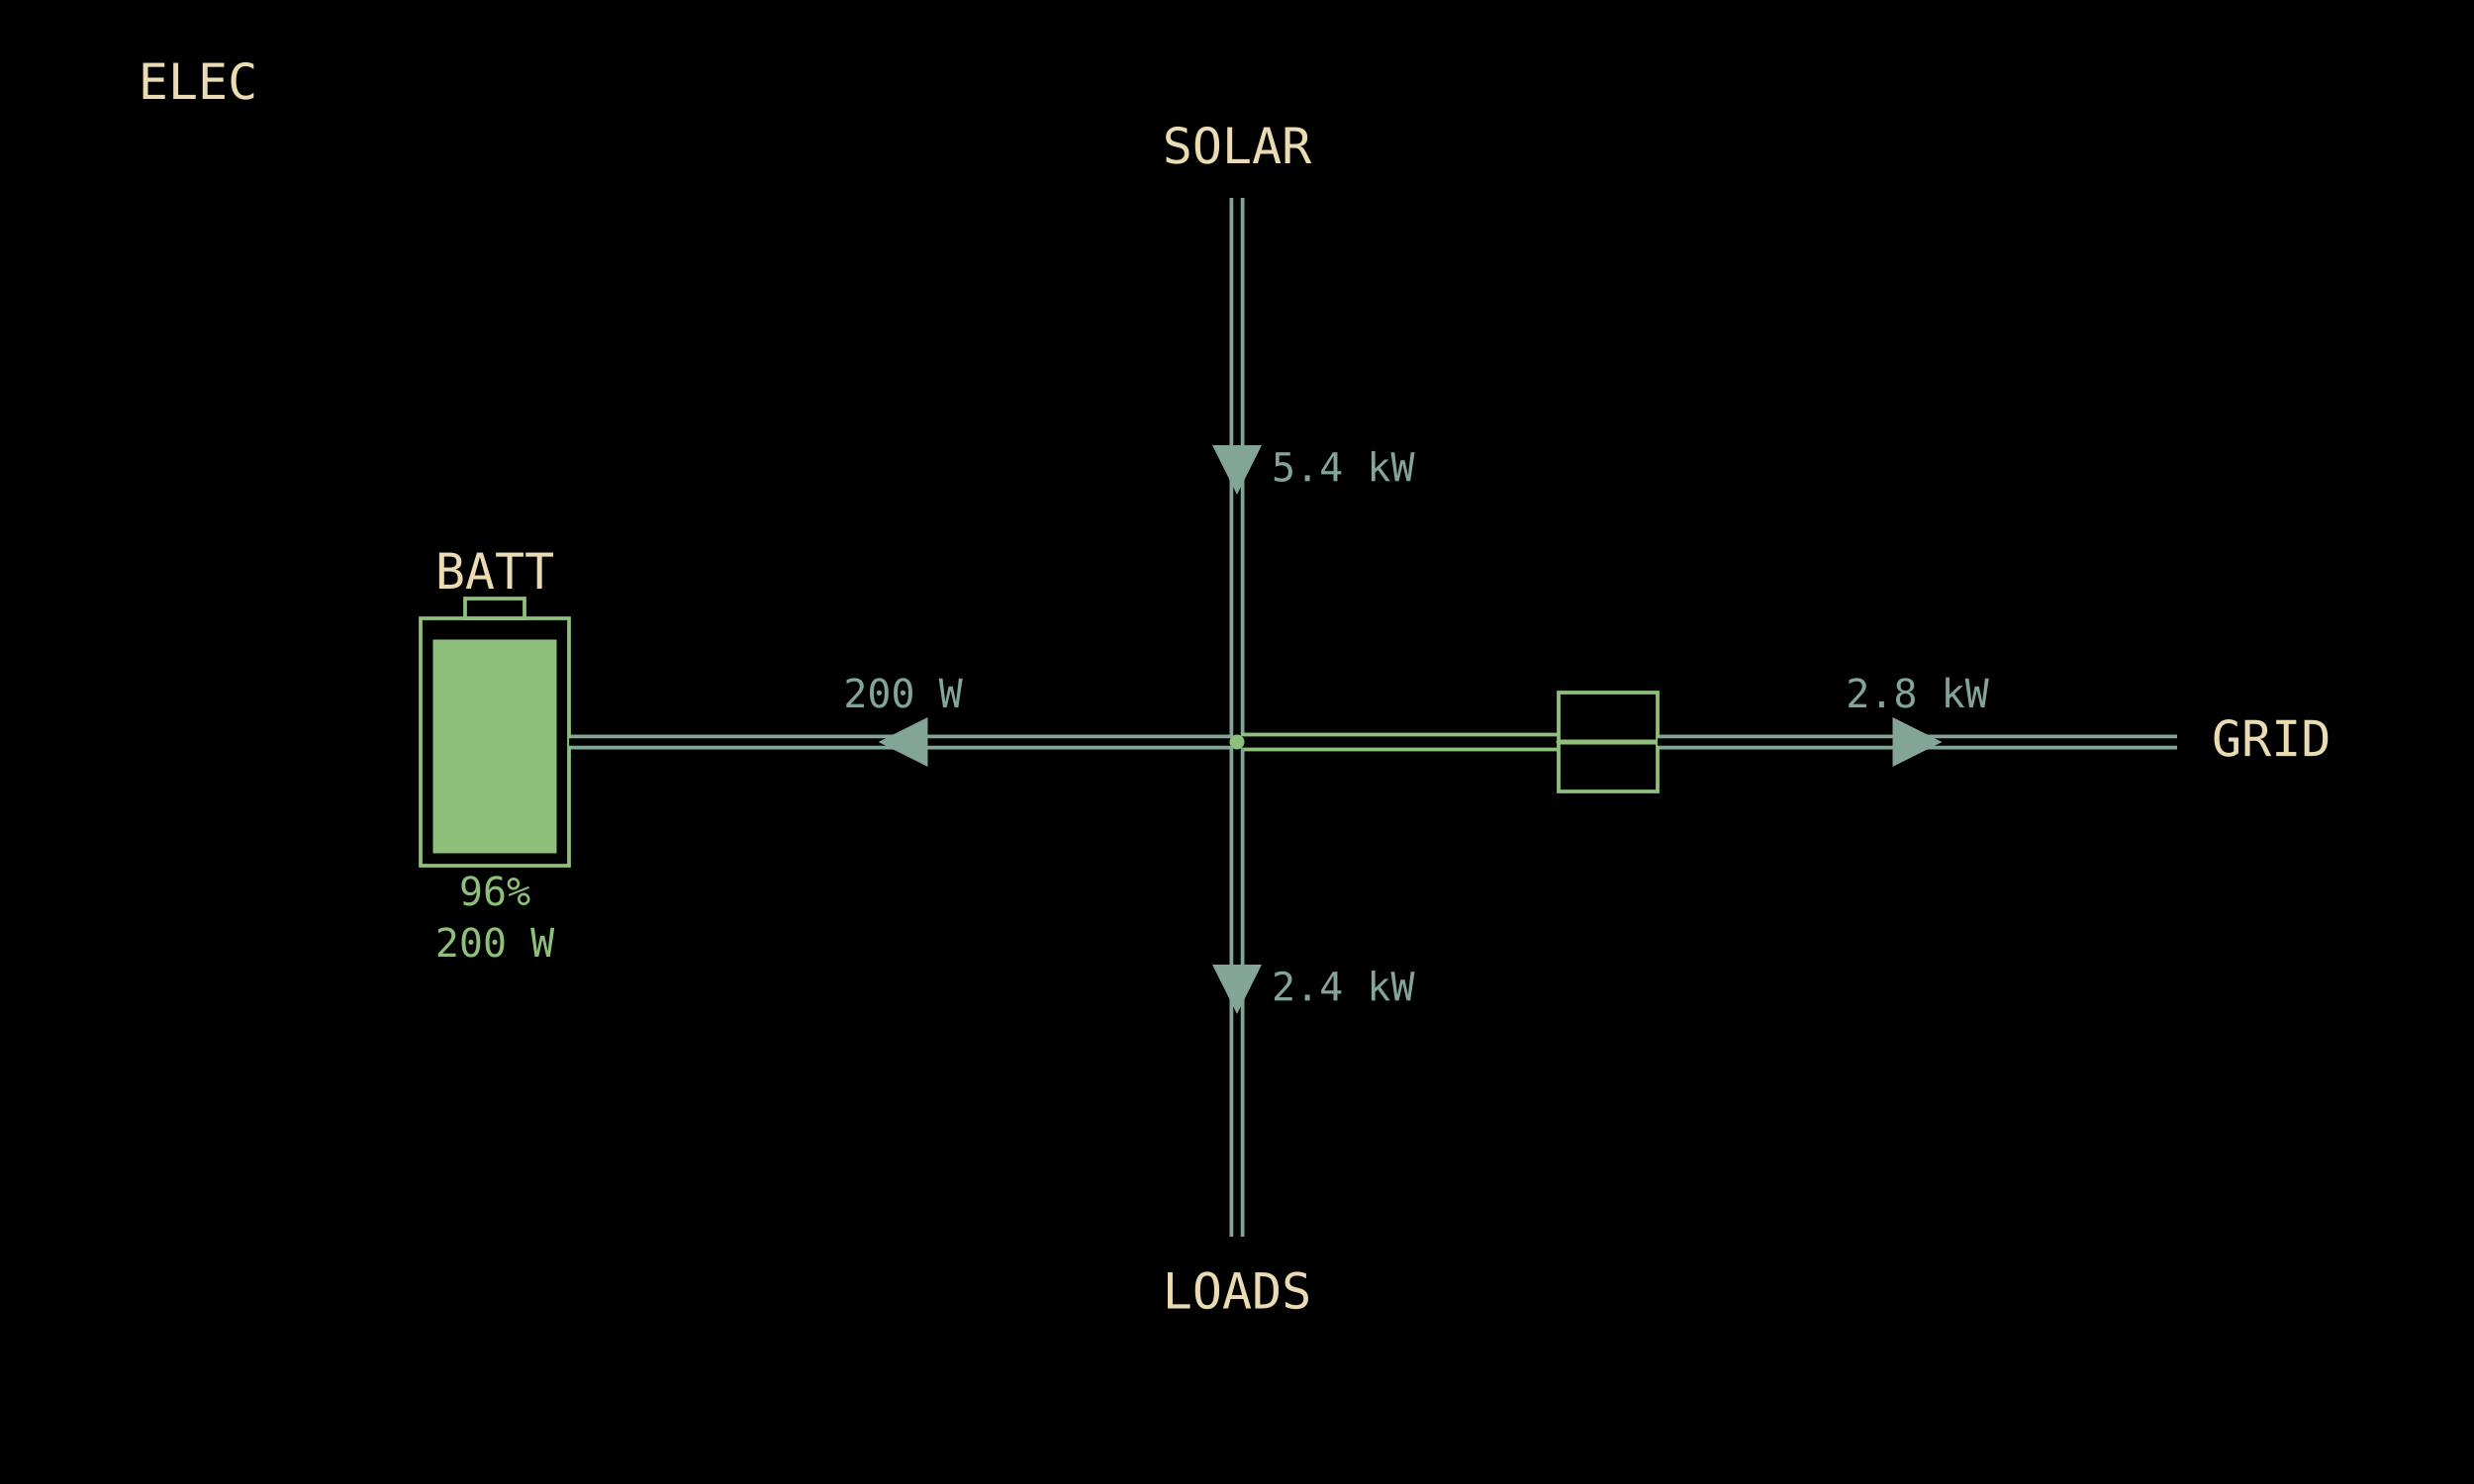
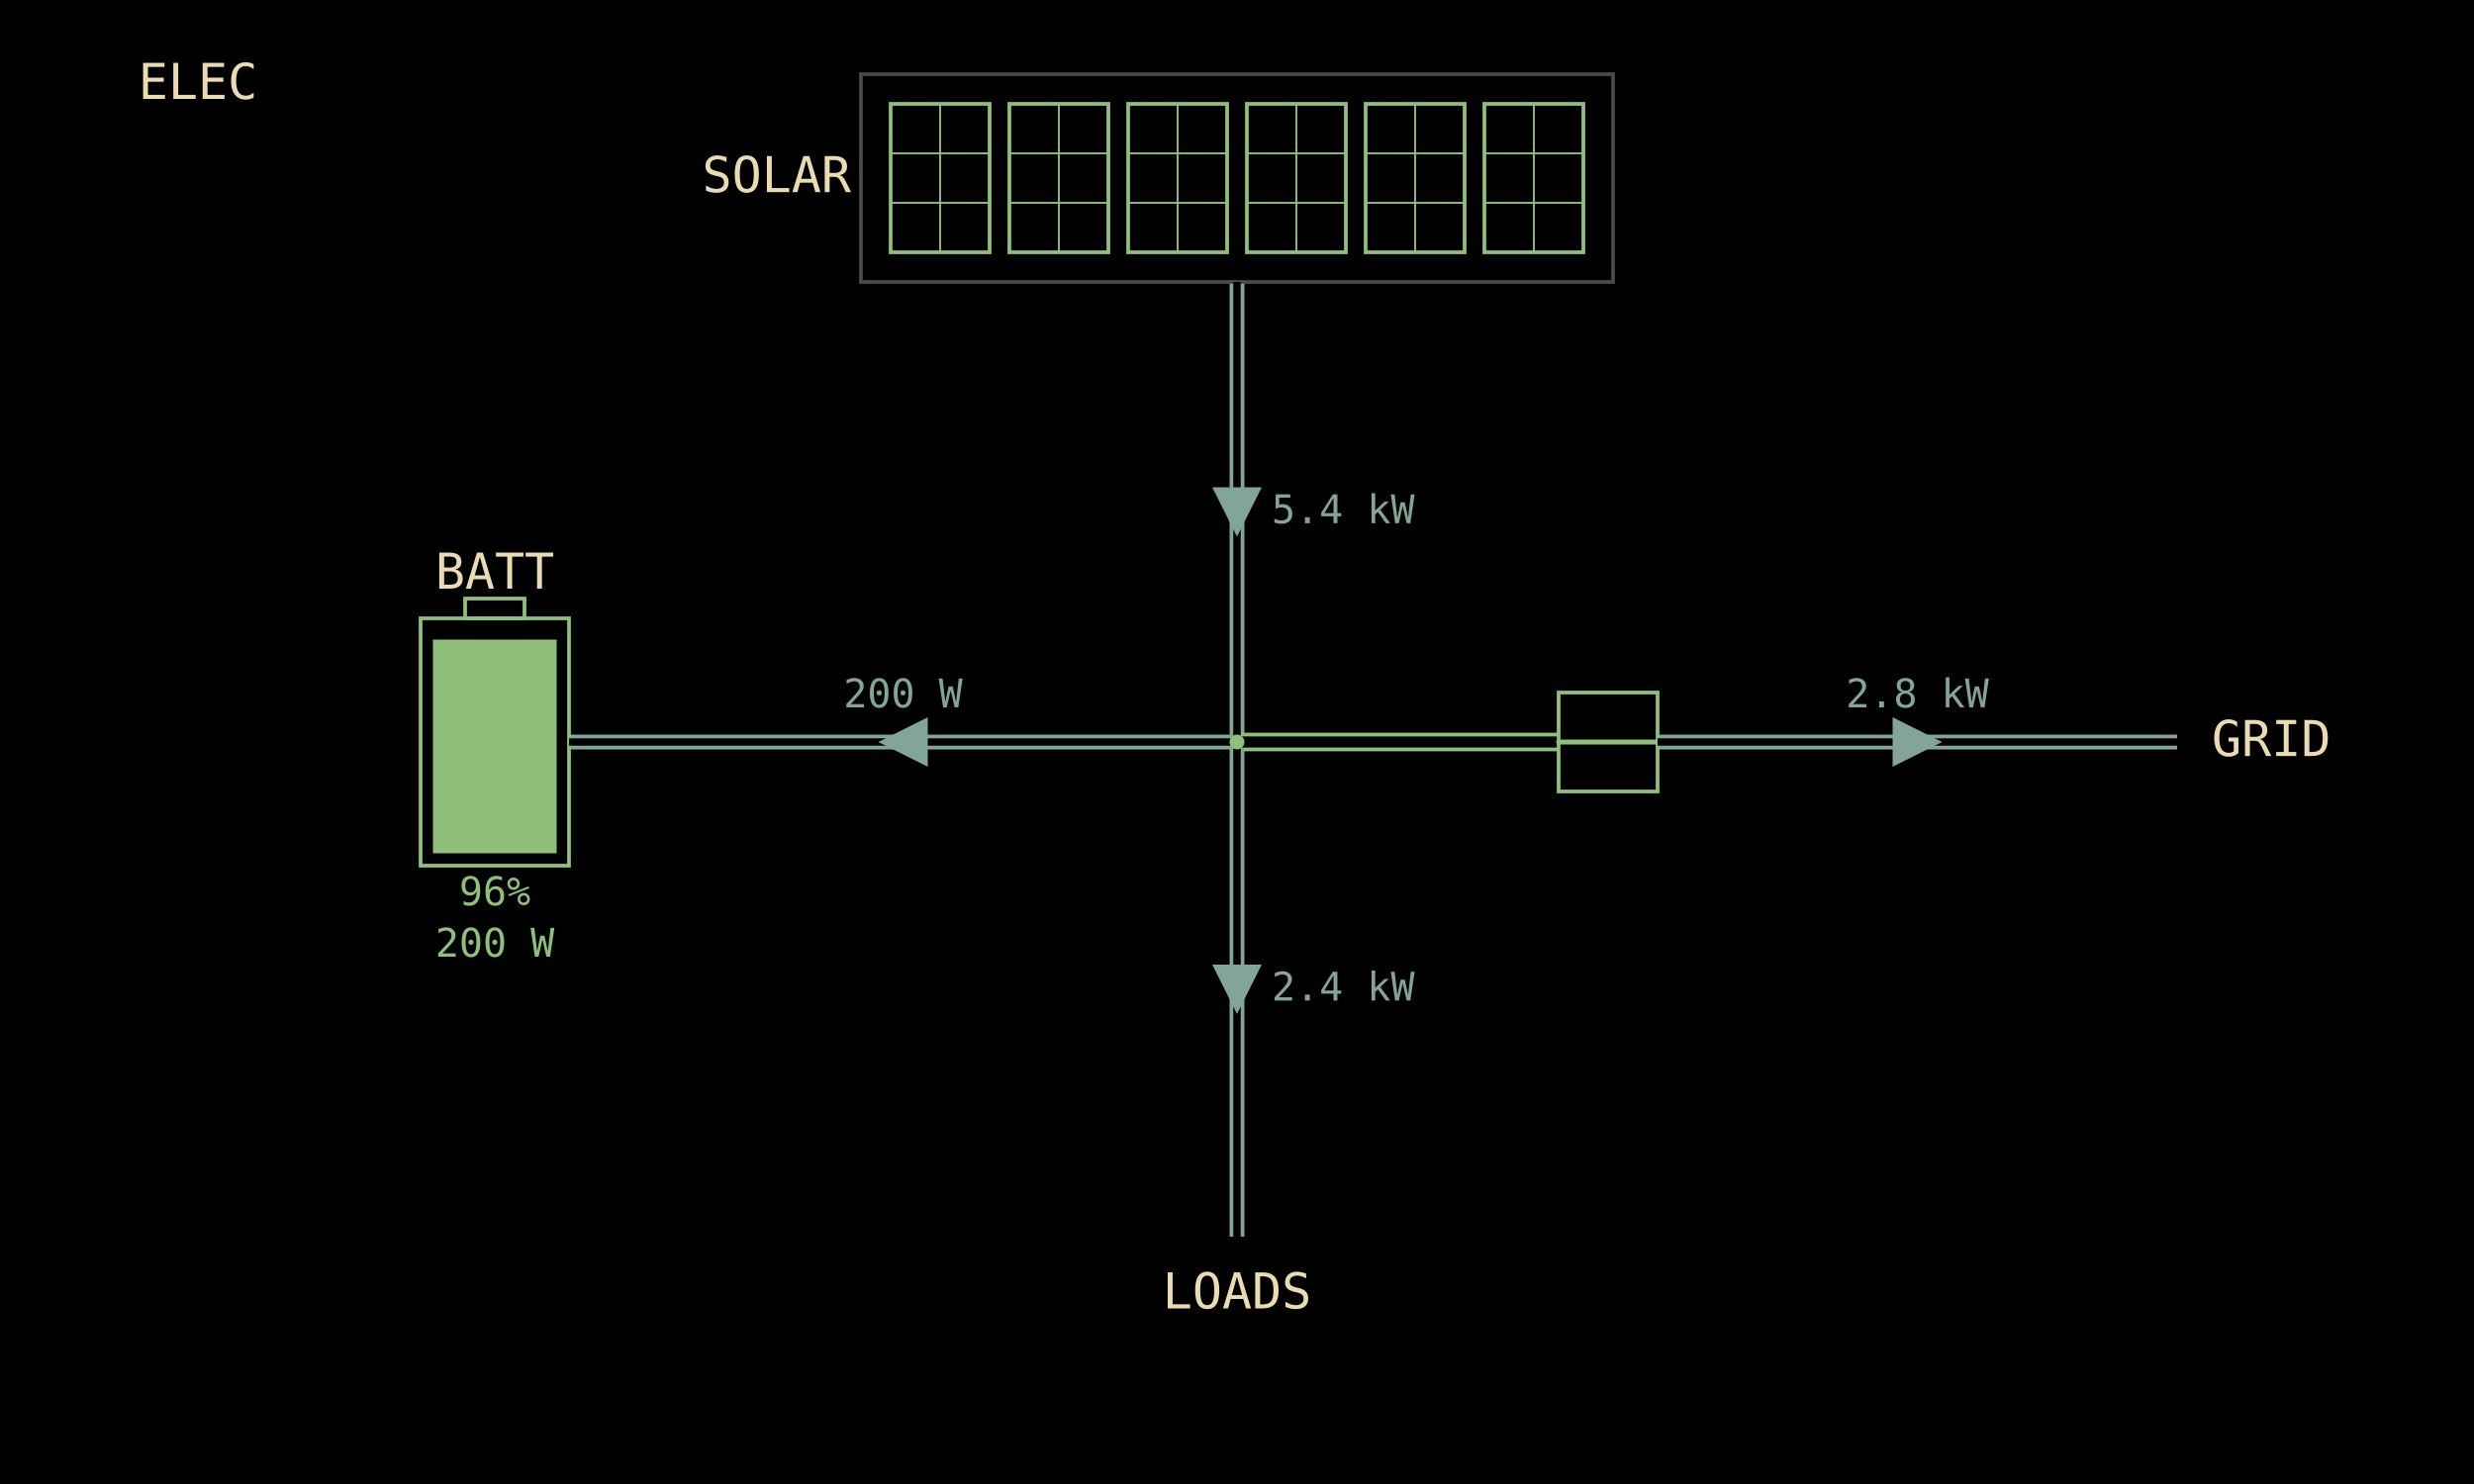
<svg xmlns="http://www.w3.org/2000/svg" viewBox="0 0 1000 600" width="1280" height="768" data-page="electrical" data-theme="mirror">
  <rect x="0" y="0" width="1000" height="600" fill="#000000" />
  <g id="casings">
    <g data-for="solar">
-       <polyline points="500,80 500,300" fill="none" stroke="#83a598" stroke-width="6" stroke-linejoin="round" />
+       <polyline points="500,114 500,300" fill="none" stroke="#83a598" stroke-width="6" stroke-linejoin="round" />
    </g>
    <g data-for="battery_feed">
      <polyline points="500,300 230,300" fill="none" stroke="#83a598" stroke-width="6" stroke-linejoin="round" />
    </g>
    <g data-for="bus_tie">
      <polyline points="500,300 630,300" fill="none" stroke="#8ec07c" stroke-width="7.5" stroke-linejoin="round" />
    </g>
    <g data-for="grid">
      <polyline points="880,300 670,300" fill="none" stroke="#83a598" stroke-width="6" stroke-linejoin="round" />
    </g>
    <g data-for="loads">
      <polyline points="500,300 500,500" fill="none" stroke="#83a598" stroke-width="6" stroke-linejoin="round" />
    </g>
  </g>
  <g id="title">
    <text x="80" y="40" text-anchor="middle" font-family="DejaVu Sans Mono, monospace" font-size="20" fill="#ebdbb2">ELEC</text>
  </g>
+   <g id="array">
+     <rect x="348" y="30" width="304" height="84" fill="none" stroke="#504945" stroke-width="1.5" />
+     <g id="array.p1">
+       <rect x="360" y="42" width="40" height="60" fill="none" stroke="#8ec07c" stroke-width="1.5" />
+       <line x1="360" y1="62" x2="400" y2="62" stroke="#8ec07c" stroke-width="0.75" />
+       <line x1="360" y1="82" x2="400" y2="82" stroke="#8ec07c" stroke-width="0.75" />
+       <line x1="380" y1="42" x2="380" y2="102" stroke="#8ec07c" stroke-width="0.75" />
+     </g>
+     <g id="array.p2">
+       <rect x="408" y="42" width="40" height="60" fill="none" stroke="#8ec07c" stroke-width="1.5" />
+       <line x1="408" y1="62" x2="448" y2="62" stroke="#8ec07c" stroke-width="0.75" />
+       <line x1="408" y1="82" x2="448" y2="82" stroke="#8ec07c" stroke-width="0.75" />
+       <line x1="428" y1="42" x2="428" y2="102" stroke="#8ec07c" stroke-width="0.75" />
+     </g>
+     <g id="array.p3">
+       <rect x="456" y="42" width="40" height="60" fill="none" stroke="#8ec07c" stroke-width="1.5" />
+       <line x1="456" y1="62" x2="496" y2="62" stroke="#8ec07c" stroke-width="0.75" />
+       <line x1="456" y1="82" x2="496" y2="82" stroke="#8ec07c" stroke-width="0.75" />
+       <line x1="476" y1="42" x2="476" y2="102" stroke="#8ec07c" stroke-width="0.75" />
+     </g>
+     <g id="array.p4">
+       <rect x="504" y="42" width="40" height="60" fill="none" stroke="#8ec07c" stroke-width="1.5" />
+       <line x1="504" y1="62" x2="544" y2="62" stroke="#8ec07c" stroke-width="0.75" />
+       <line x1="504" y1="82" x2="544" y2="82" stroke="#8ec07c" stroke-width="0.75" />
+       <line x1="524" y1="42" x2="524" y2="102" stroke="#8ec07c" stroke-width="0.75" />
+     </g>
+     <g id="array.p5">
+       <rect x="552" y="42" width="40" height="60" fill="none" stroke="#8ec07c" stroke-width="1.5" />
+       <line x1="552" y1="62" x2="592" y2="62" stroke="#8ec07c" stroke-width="0.75" />
+       <line x1="552" y1="82" x2="592" y2="82" stroke="#8ec07c" stroke-width="0.75" />
+       <line x1="572" y1="42" x2="572" y2="102" stroke="#8ec07c" stroke-width="0.75" />
+     </g>
+     <g id="array.p6">
+       <rect x="600" y="42" width="40" height="60" fill="none" stroke="#8ec07c" stroke-width="1.5" />
+       <line x1="600" y1="62" x2="640" y2="62" stroke="#8ec07c" stroke-width="0.75" />
+       <line x1="600" y1="82" x2="640" y2="82" stroke="#8ec07c" stroke-width="0.75" />
+       <line x1="620" y1="42" x2="620" y2="102" stroke="#8ec07c" stroke-width="0.75" />
+     </g>
+     <text x="344" y="72" text-anchor="end" dominant-baseline="middle" font-family="DejaVu Sans Mono, monospace" font-size="20" fill="#ebdbb2">SOLAR</text>
+   </g>
  <g id="solar">
-     <polyline points="500,80 500,300" fill="none" stroke="#000000" stroke-width="3" stroke-linejoin="round" />
-     <polygon points="500,200 490,180 510,180" fill="#83a598" />
-     <text x="500" y="66" text-anchor="middle" font-family="DejaVu Sans Mono, monospace" font-size="20" fill="#ebdbb2">SOLAR</text>
-     <text x="514" y="190" text-anchor="start" dominant-baseline="middle" font-family="DejaVu Sans Mono, monospace" font-size="16" fill="#83a598">5.4 kW</text>
+     <polyline points="500,114 500,300" fill="none" stroke="#000000" stroke-width="3" stroke-linejoin="round" />
+     <polygon points="500,217 490,197 510,197" fill="#83a598" />
+     <text x="514" y="207" text-anchor="start" dominant-baseline="middle" font-family="DejaVu Sans Mono, monospace" font-size="16" fill="#83a598">5.4 kW</text>
  </g>
  <g id="battery">
    <rect x="170" y="250" width="60" height="100" fill="none" stroke="#8ec07c" stroke-width="1.5" />
    <rect x="188" y="242" width="24" height="8" fill="none" stroke="#8ec07c" stroke-width="1.5" />
    <rect x="175" y="258.6" width="50" height="86.4" fill="#8ec07c" />
    <text x="200" y="238" text-anchor="middle" font-family="DejaVu Sans Mono, monospace" font-size="20" fill="#ebdbb2">BATT</text>
    <text x="200" y="366" text-anchor="middle" font-family="DejaVu Sans Mono, monospace" font-size="16" fill="#8ec07c">96%</text>
    <text x="200" y="386.8" text-anchor="middle" font-family="DejaVu Sans Mono, monospace" font-size="16" fill="#8ec07c">200 W</text>
  </g>
  <g id="battery_feed">
    <polyline points="500,300 230,300" fill="none" stroke="#000000" stroke-width="3" stroke-linejoin="round" />
    <polygon points="355,300 375,290 375,310" fill="#83a598" />
    <text x="365" y="286" text-anchor="middle" font-family="DejaVu Sans Mono, monospace" font-size="16" fill="#83a598">200 W</text>
  </g>
  <g id="bus_tie">
    <polyline points="500,300 630,300" fill="none" stroke="#000000" stroke-width="4.5" stroke-linejoin="round" />
  </g>
  <g id="main_breaker">
    <g>
      <rect x="630" y="280" width="40" height="40" fill="none" stroke="#8ec07c" stroke-width="1.5" />
      <line x1="630" y1="300" x2="670" y2="300" stroke="#8ec07c" stroke-width="2" stroke-linecap="round" />
    </g>
  </g>
  <g id="grid">
    <polyline points="880,300 670,300" fill="none" stroke="#000000" stroke-width="3" stroke-linejoin="round" />
    <polygon points="785,300 765,310 765,290" fill="#83a598" />
    <text x="894" y="300" text-anchor="start" dominant-baseline="middle" font-family="DejaVu Sans Mono, monospace" font-size="20" fill="#ebdbb2">GRID</text>
    <text x="775" y="286" text-anchor="middle" font-family="DejaVu Sans Mono, monospace" font-size="16" fill="#83a598">2.8 kW</text>
  </g>
  <g id="loads">
    <polyline points="500,300 500,500" fill="none" stroke="#000000" stroke-width="3" stroke-linejoin="round" />
    <polygon points="500,410 490,390 510,390" fill="#83a598" />
    <text x="500" y="529" text-anchor="middle" font-family="DejaVu Sans Mono, monospace" font-size="20" fill="#ebdbb2">LOADS</text>
    <text x="514" y="400" text-anchor="start" dominant-baseline="middle" font-family="DejaVu Sans Mono, monospace" font-size="16" fill="#83a598">2.4 kW</text>
  </g>
  <g id="bus">
    <circle cx="500" cy="300" r="3" fill="#8ec07c" />
  </g>
</svg>
